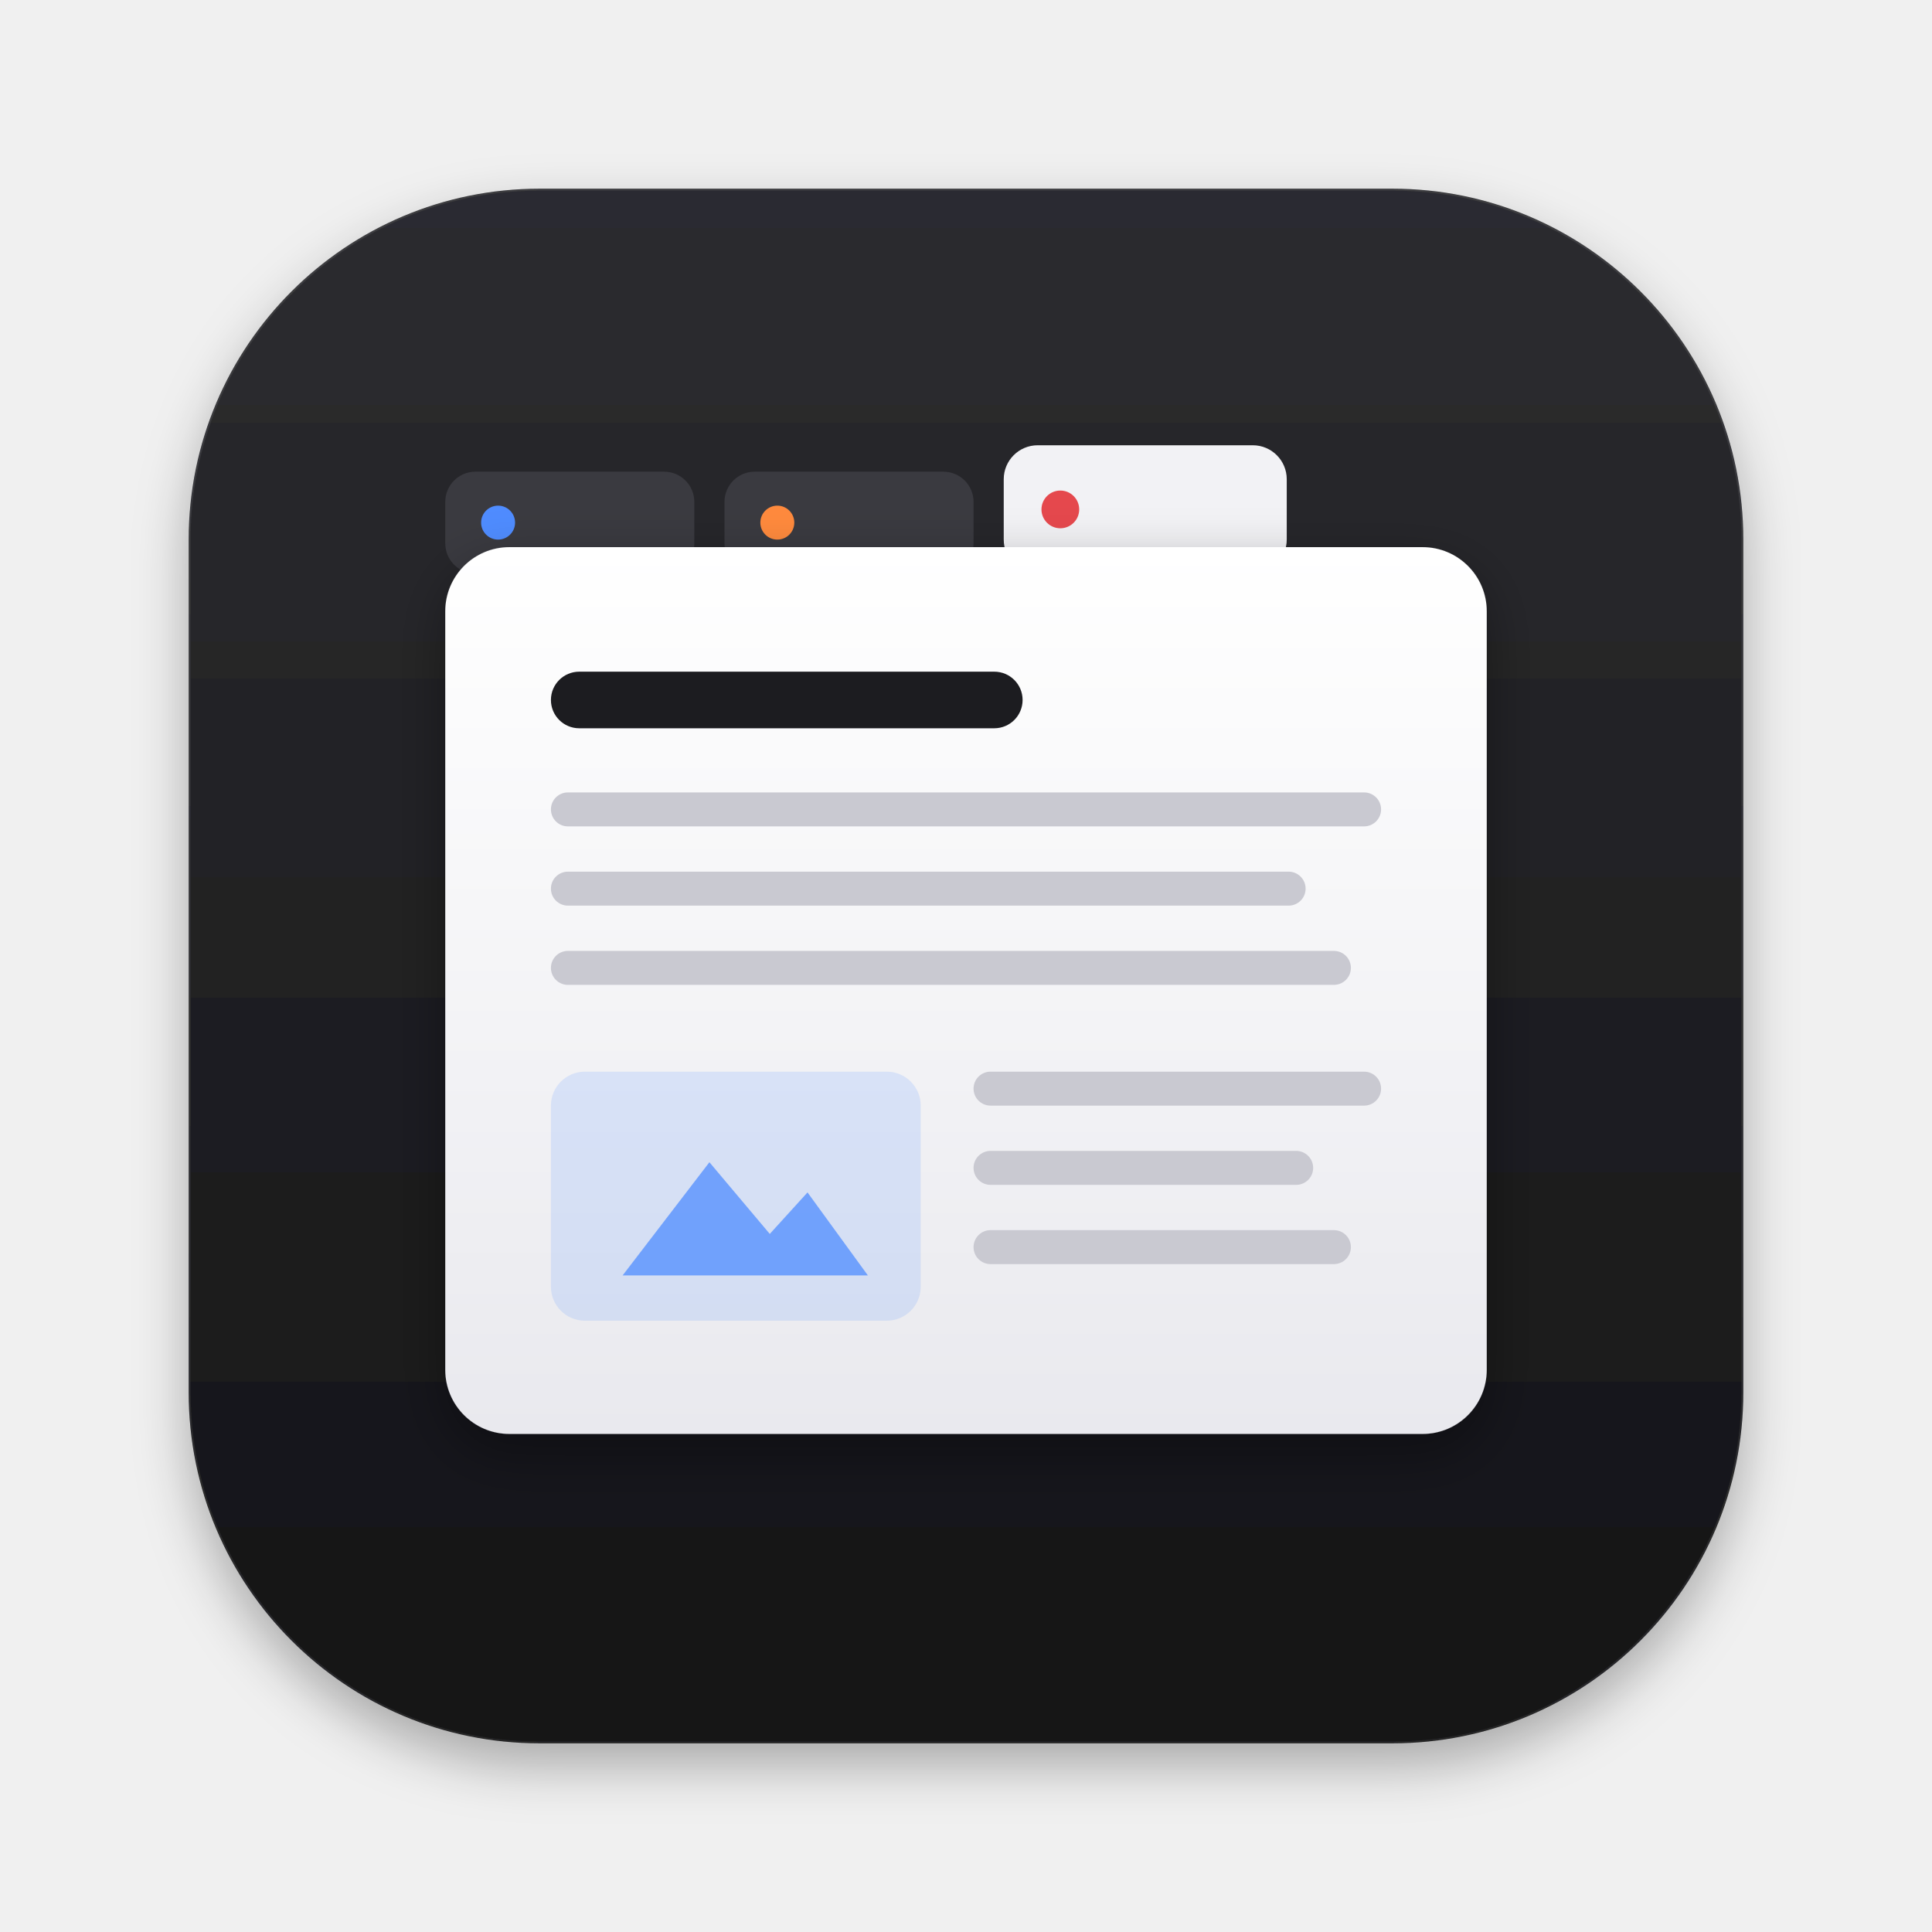
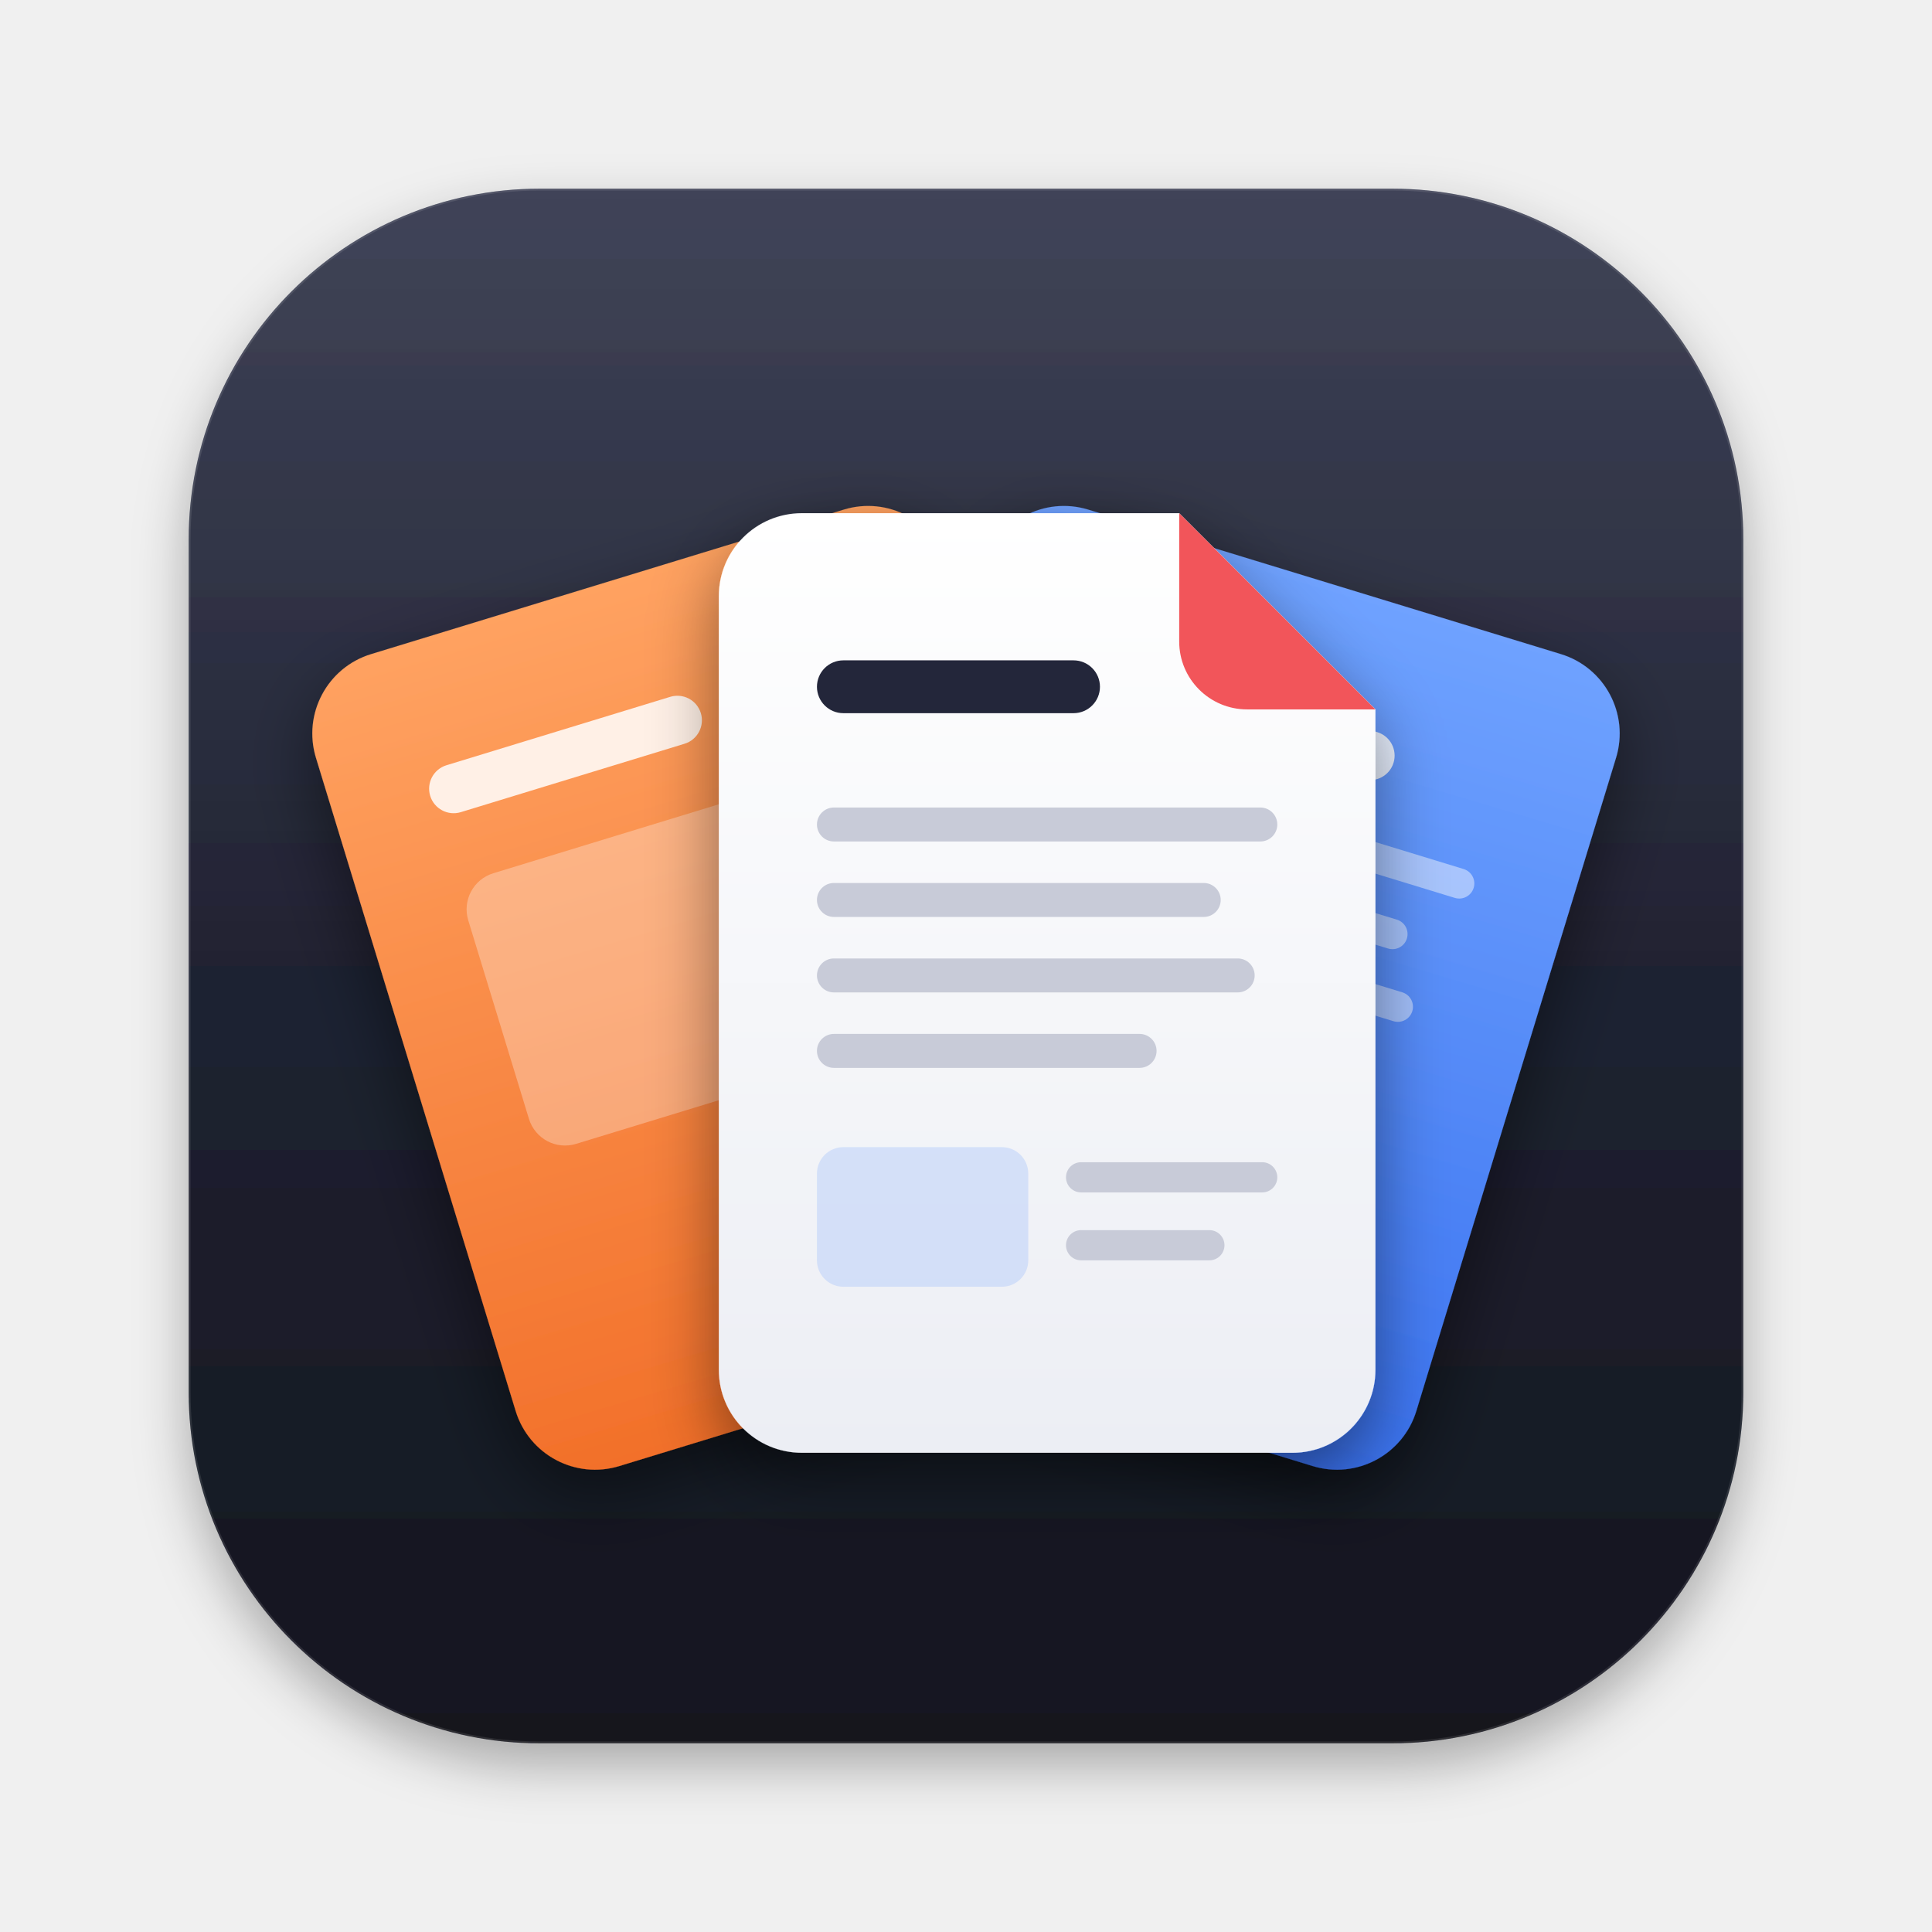
<svg xmlns="http://www.w3.org/2000/svg" viewBox="0 0 1024 1024">
  <defs>
    <linearGradient id="bg" x1="0" y1="0" x2="0" y2="1">
-       <stop offset="0" stop-color="#2c2c30" />
-       <stop offset="1" stop-color="#141416" />
+       <stop offset="0" stop-color="#2b2f45" />
+       <stop offset="1" stop-color="#14161f" />
+     </linearGradient>
+     <linearGradient id="glow" x1="0" y1="0" x2="0" y2="1">
+       <stop offset="0" stop-color="#ffffff" stop-opacity="0.10" />
+       <stop offset="0.5" stop-color="#ffffff" stop-opacity="0" />
+     </linearGradient>
+     <linearGradient id="orange" x1="0" y1="0" x2="0" y2="1">
+       <stop offset="0" stop-color="#ffa261" />
+       <stop offset="1" stop-color="#f2702a" />
+     </linearGradient>
+     <linearGradient id="blue" x1="0" y1="0" x2="0" y2="1">
+       <stop offset="0" stop-color="#6fa2ff" />
+       <stop offset="1" stop-color="#3a72f0" />
    </linearGradient>
    <linearGradient id="paper" x1="0" y1="0" x2="0" y2="1">
      <stop offset="0" stop-color="#ffffff" />
-       <stop offset="1" stop-color="#e9e9ee" />
+       <stop offset="1" stop-color="#eceef4" />
    </linearGradient>
-     <filter id="shadow" x="-20%" y="-20%" width="140%" height="140%">
-       <feDropShadow dx="0" dy="10" stdDeviation="14" flood-color="#000" flood-opacity="0.35" />
-     </filter>
    <filter id="iconShadow" x="-10%" y="-10%" width="120%" height="125%">
      <feDropShadow dx="0" dy="12" stdDeviation="14" flood-color="#000" flood-opacity="0.3" />
+     </filter>
+     <filter id="card" x="-30%" y="-30%" width="160%" height="160%">
+       <feDropShadow dx="0" dy="14" stdDeviation="18" flood-color="#05060c" flood-opacity="0.45" />
    </filter>
  </defs>
  <g filter="url(#iconShadow)">
    <rect x="100" y="100" width="824" height="824" rx="186" fill="url(#bg)" />
-     <rect x="100.5" y="100.5" width="823" height="823" rx="185.5" fill="none" stroke="#ffffff" stroke-opacity="0.08" />
  </g>
-   <rect x="236" y="250" width="132" height="54" rx="16" fill="#3a3a40" />
-   <rect x="384" y="250" width="132" height="54" rx="16" fill="#3a3a40" />
-   <rect x="532" y="236" width="150" height="68" rx="18" fill="#f2f2f5" />
-   <circle cx="264" cy="277" r="9" fill="#4f8cff" />
-   <circle cx="412" cy="277" r="9" fill="#ff8a3d" />
-   <circle cx="562" cy="270" r="10" fill="#e5484d" />
-   <g filter="url(#shadow)">
-     <rect x="236" y="290" width="552" height="470" rx="34" fill="url(#paper)" />
+   <rect x="100" y="100" width="824" height="824" rx="186" fill="url(#glow)" />
+   <rect x="100.5" y="100.5" width="823" height="823" rx="185.5" fill="none" stroke="#ffffff" stroke-opacity="0.1" />
+   <g transform="translate(0 30)">
+     <g filter="url(#card)">
+       <g transform="rotate(-17 512 900)">
+         <rect x="337" y="250" width="350" height="450" rx="44" fill="url(#orange)" />
+         <rect x="389" y="318" width="150" height="26" rx="13" fill="#ffffff" fill-opacity="0.85" />
+         <rect x="389" y="380" width="246" height="150" rx="20" fill="#ffffff" fill-opacity="0.3" />
+       </g>
+     </g>
+     <g filter="url(#card)">
+       <g transform="rotate(17 512 900)">
+         <rect x="337" y="250" width="350" height="450" rx="44" fill="url(#blue)" />
+         <rect x="389" y="318" width="186" height="26" rx="13" fill="#ffffff" fill-opacity="0.85" />
+         <rect x="389" y="374" width="246" height="16" rx="8" fill="#ffffff" fill-opacity="0.45" />
+         <rect x="389" y="410" width="220" height="16" rx="8" fill="#ffffff" fill-opacity="0.45" />
+         <rect x="389" y="446" width="234" height="16" rx="8" fill="#ffffff" fill-opacity="0.45" />
+       </g>
+     </g>
+     <g filter="url(#card)">
+       <path d="M381 286 a44 44 0 0 1 44 -44 h200 l104 104 v350 a44 44 0 0 1 -44 44 h-260 a44 44 0 0 1 -44 -44 z" fill="url(#paper)" />
+     </g>
+     <path d="M625 242 l104 104 h-68 a36 36 0 0 1 -36 -36 z" fill="#f2555a" />
+     <rect x="433" y="320" width="150" height="28" rx="14" fill="#23263a" />
+     <rect x="433" y="398" width="244" height="18" rx="9" fill="#c8cbd8" />
+     <rect x="433" y="438" width="214" height="18" rx="9" fill="#c8cbd8" />
+     <rect x="433" y="478" width="232" height="18" rx="9" fill="#c8cbd8" />
+     <rect x="433" y="518" width="180" height="18" rx="9" fill="#c8cbd8" />
+     <rect x="433" y="578" width="112" height="74" rx="14" fill="#4f8cff" fill-opacity="0.18" />
+     <rect x="565" y="586" width="112" height="16" rx="8" fill="#c8cbd8" />
+     <rect x="565" y="622" width="84" height="16" rx="8" fill="#c8cbd8" />
  </g>
-   <rect x="292" y="356" width="250" height="30" rx="15" fill="#1c1c20" />
-   <rect x="292" y="420" width="440" height="18" rx="9" fill="#c9c9d1" />
-   <rect x="292" y="462" width="400" height="18" rx="9" fill="#c9c9d1" />
-   <rect x="292" y="504" width="424" height="18" rx="9" fill="#c9c9d1" />
-   <rect x="292" y="568" width="196" height="132" rx="18" fill="#4f8cff" fill-opacity="0.16" />
-   <rect x="516" y="568" width="216" height="18" rx="9" fill="#c9c9d1" />
-   <rect x="516" y="610" width="180" height="18" rx="9" fill="#c9c9d1" />
-   <rect x="516" y="652" width="200" height="18" rx="9" fill="#c9c9d1" />
-   <path d="M330 676 L376 616 L408 654 L428 632 L460 676 Z" fill="#4f8cff" fill-opacity="0.75" />
</svg>
